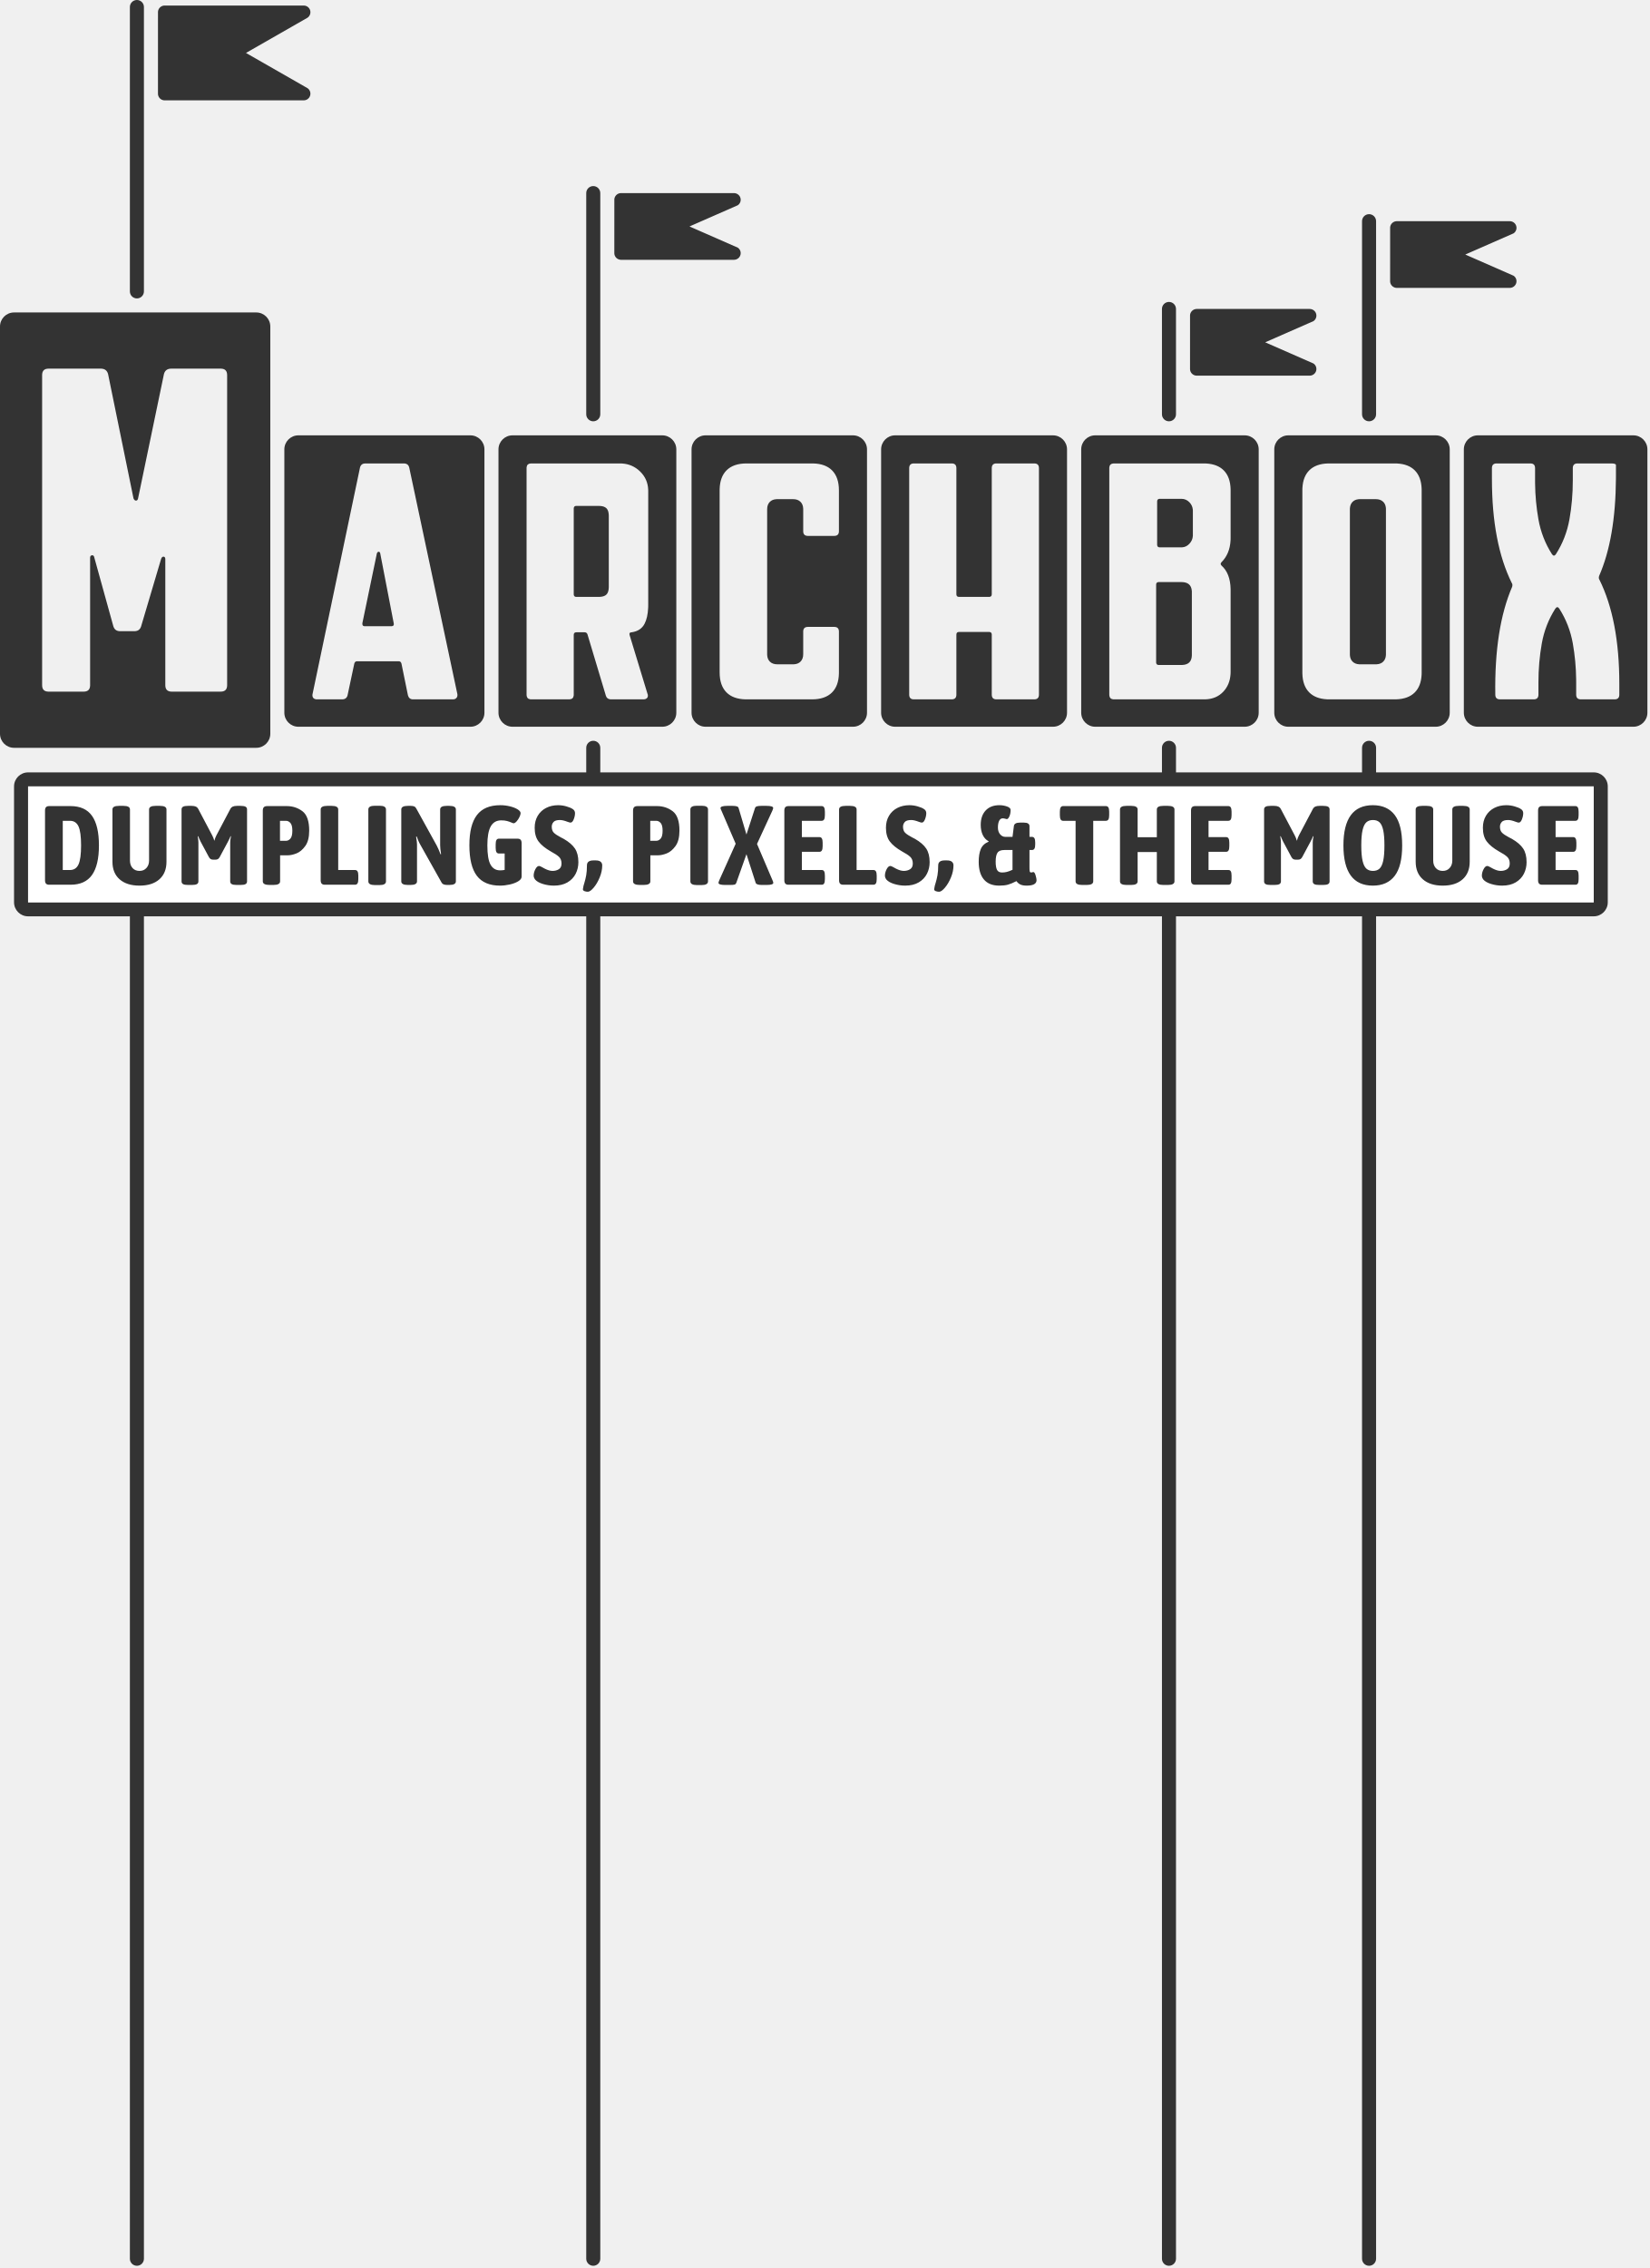
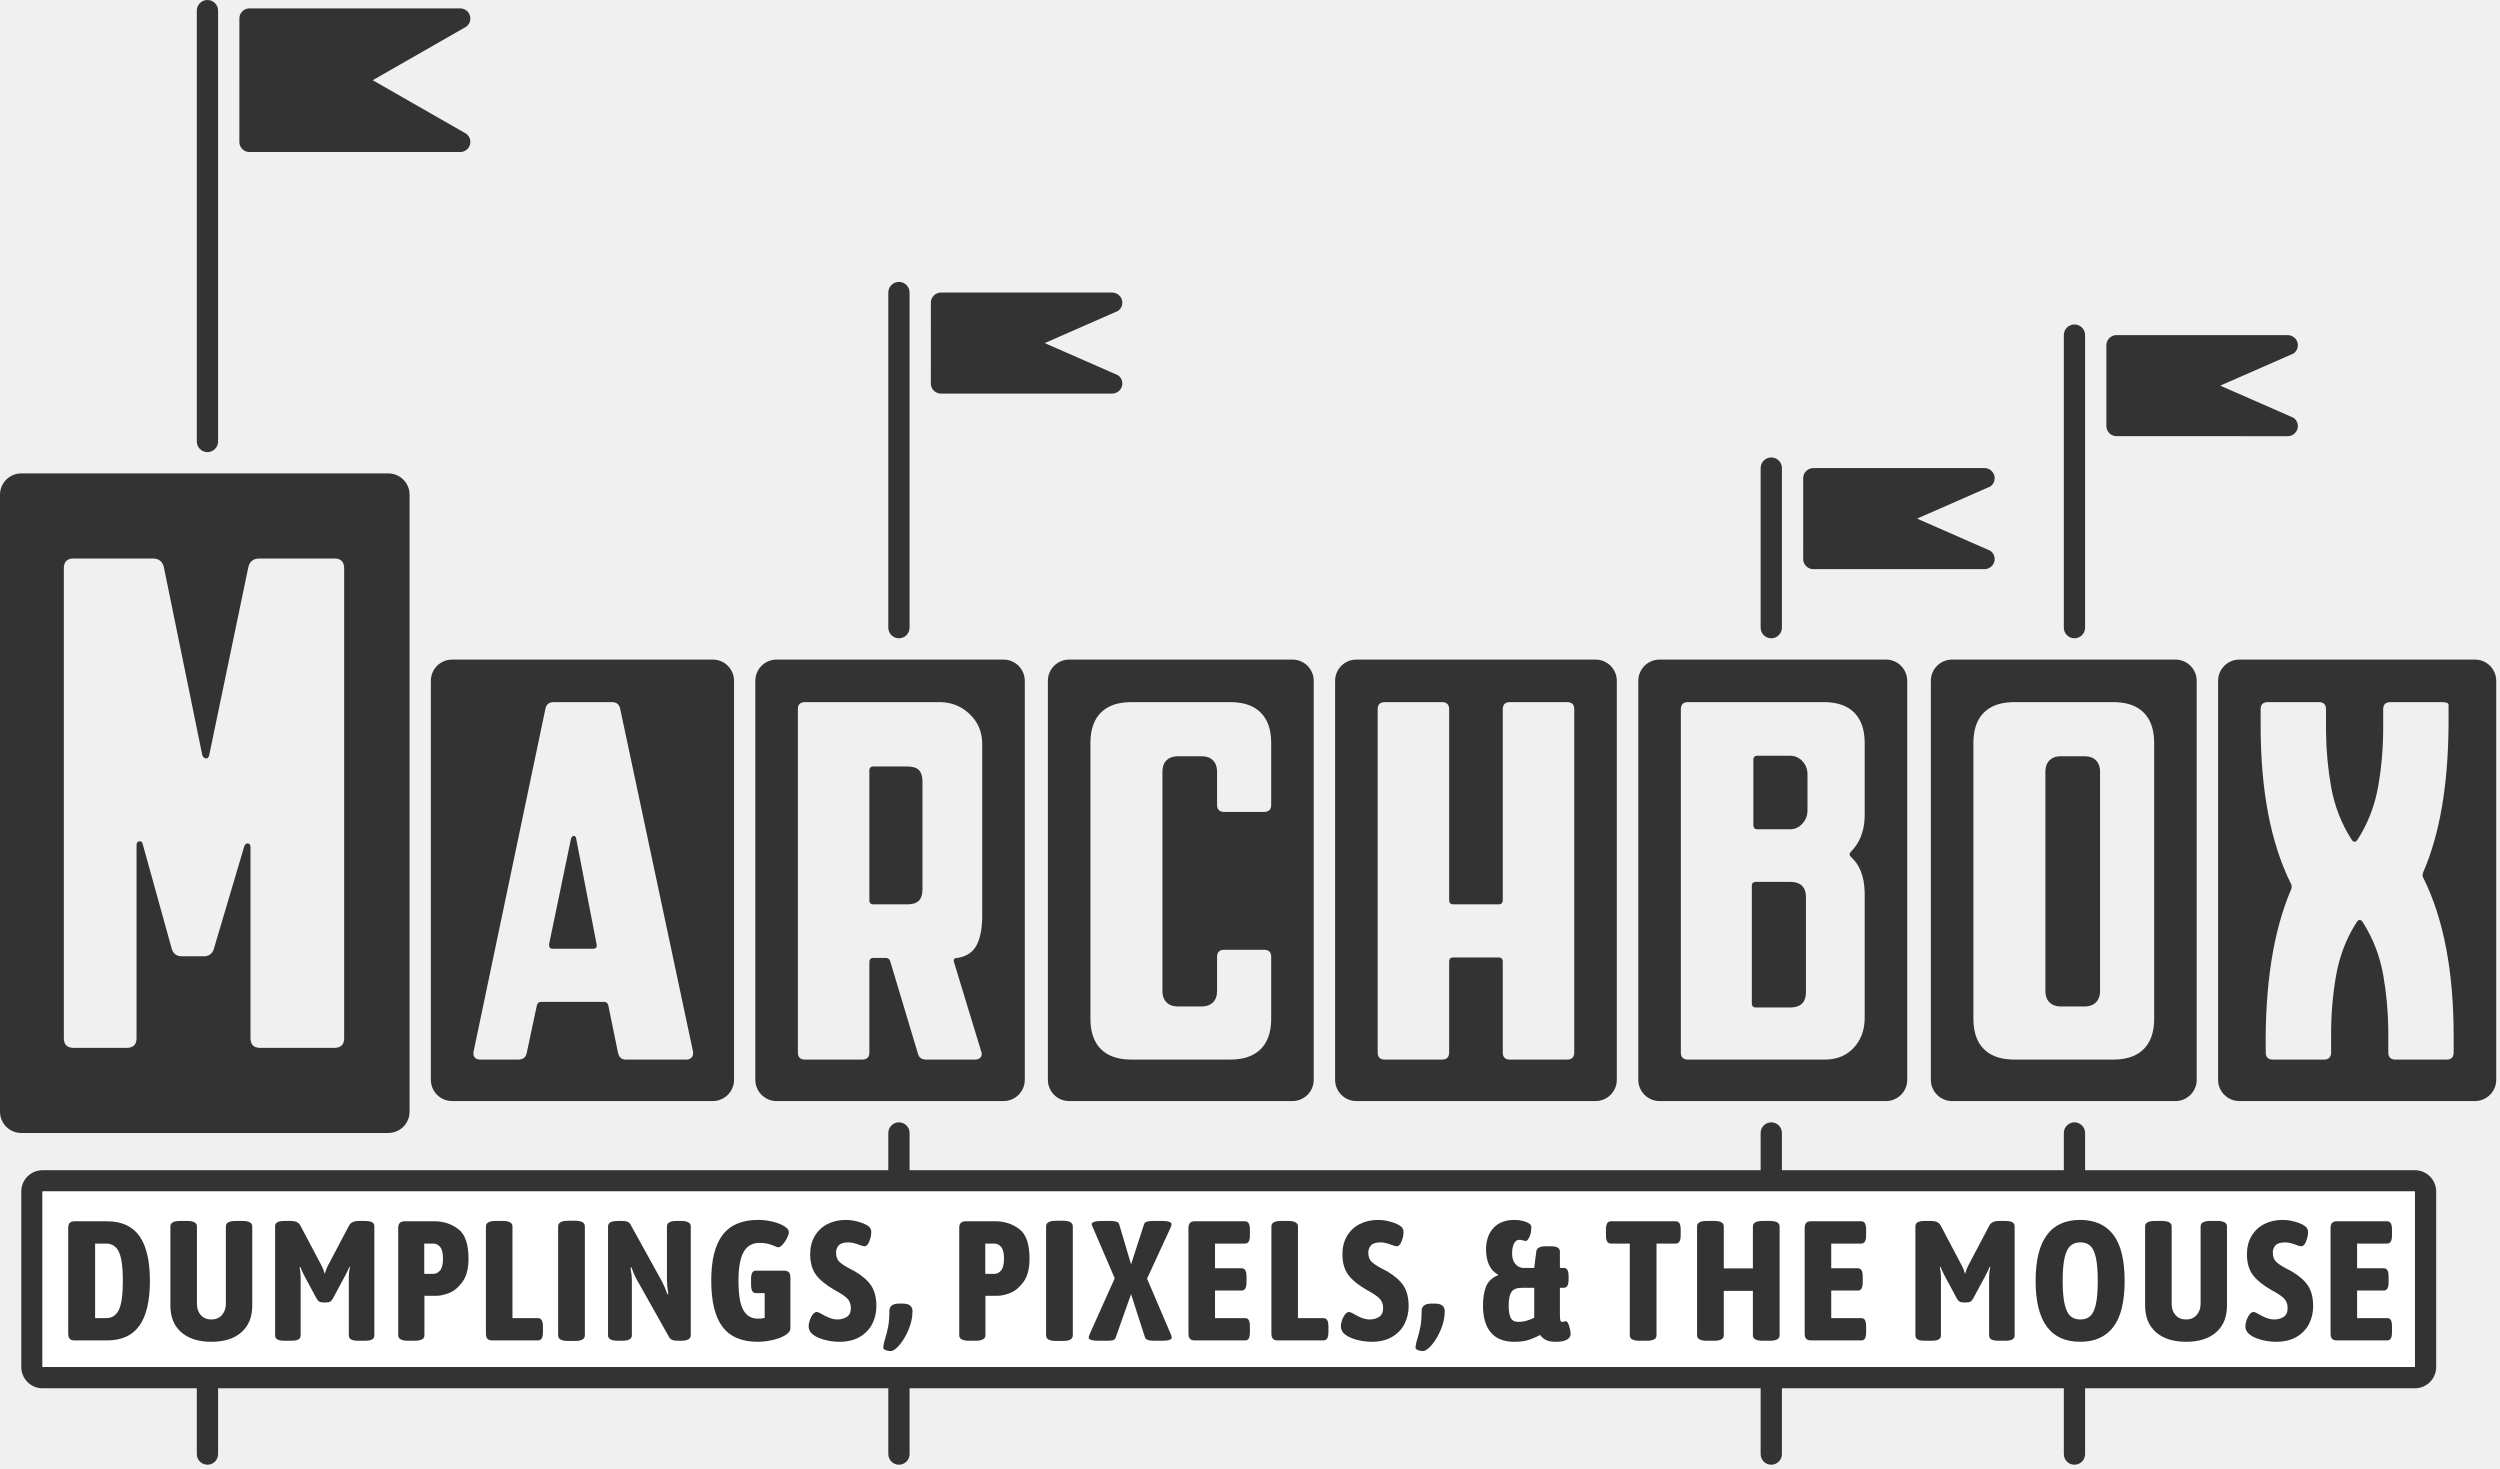
- <svg xmlns="http://www.w3.org/2000/svg" width="470" height="646">
+ <svg xmlns="http://www.w3.org/2000/svg" width="470" height="276">
  <g fill="none" fill-rule="evenodd">
-     <path d="M390 211a2 2 0 012 2v7h62a4 4 0 014 4v33a4 4 0 01-4 4h-62v382.366a2 2 0 01-4 0V261h-53v382.366a2 2 0 01-4 0V261H171v382.366a2 2 0 01-4 0V261H41v382.366a2 2 0 01-4 0V261H8a4 4 0 01-4-4v-33a4 4 0 014-4h159v-7a2 2 0 014 0v7h160v-7a2 2 0 014 0v7h53v-7a2 2 0 012-2zm64 13H8v33h446v-33zM169 53a2 2 0 012 2v63a2 2 0 01-4 0V55a2 2 0 012-2zm164 33a2 2 0 012 2v30a2 2 0 01-4 0V88a2 2 0 012-2zm57-25a2 2 0 012 2v55a2 2 0 01-4 0V63a2 2 0 012-2zm-16.93 27c.846 0 1.593.542 1.843 1.337a1.883 1.883 0 01-.75 2.128L360.41 97.5l13.752 6.035a1.883 1.883 0 01.751 2.128A1.926 1.926 0 01373.07 107l-32.254-.003-.264-.034-.136-.032-.247-.085-.274-.142-.113-.077-.148-.119-.101-.097-.107-.12-.076-.1-.096-.15-.087-.167-.054-.134-.043-.13-.032-.135-.034-.257-.003-.064.003-15.372.017-.16.038-.187.039-.133.066-.168.074-.148.059-.099.143-.194.092-.103.104-.1.146-.117.133-.09.176-.094.144-.062.09-.031.18-.05.186-.031.19-.014L373.07 88zM39 0a2 2 0 012 2v81a2 2 0 11-4 0V2a2 2 0 012-2zm391.07 63c.846 0 1.593.542 1.843 1.337a1.883 1.883 0 01-.75 2.128L417.41 72.5l13.752 6.035a1.883 1.883 0 01.751 2.128A1.926 1.926 0 01430.07 82l-32.254-.003-.264-.034-.136-.032-.247-.085-.274-.142-.113-.077-.148-.119-.101-.097-.107-.12-.076-.1-.096-.15-.087-.167-.054-.134-.043-.13-.032-.135-.034-.257-.003-.064.003-15.372.017-.16.038-.187.039-.133.066-.168.074-.148.059-.099.143-.194.092-.103.104-.1.146-.117.133-.09.176-.094.144-.062.09-.031.18-.05.186-.031.19-.014L430.07 63zm-221-8c.846 0 1.593.542 1.843 1.337a1.883 1.883 0 01-.75 2.128L196.41 64.5l13.752 6.035a1.883 1.883 0 01.751 2.128A1.926 1.926 0 01209.07 74l-32.254-.003-.264-.034-.136-.032-.247-.085-.274-.142-.113-.077-.148-.119-.101-.097-.107-.12-.076-.1-.096-.15-.087-.167-.054-.134-.043-.13-.032-.135-.034-.257-.003-.064.003-15.372.017-.16.038-.187.039-.133.066-.168.074-.148.059-.099.143-.194.092-.103.104-.1.146-.117.133-.09.176-.094.144-.062.09-.031.18-.05.186-.031.19-.014L209.07 55zM86.527 1.58a1.899 1.899 0 011.075 3.465L70.069 15.08l17.533 10.035a1.899 1.899 0 01-1.075 3.465H46.852l-.188-.015-.184-.032-.133-.035-.197-.072-.206-.104-.175-.115-.145-.119-.135-.135-.156-.198-.083-.133-.085-.168-.038-.09-.045-.131-.035-.134-.029-.157-.017-.208.003-23.372.016-.16.027-.14.035-.135.029-.087.113-.255.07-.12.107-.152.09-.108.134-.135.185-.146.195-.12.171-.081.128-.047.086-.026.137-.033.18-.027.145-.01h39.675z" fill="#333" />
+     <path d="M390 211a2 2 0 012 2v7h62a4 4 0 014 4v33a4 4 0 01-4 4H8a4 4 0 01-4-4v-33a4 4 0 014-4h159v-7a2 2 0 014 0v7h160v-7a2 2 0 014 0v7h53v-7a2 2 0 012-2zm64 13H8v33h446v-33zM169 53a2 2 0 012 2v63a2 2 0 01-4 0V55a2 2 0 012-2zm164 33a2 2 0 012 2v30a2 2 0 01-4 0V88a2 2 0 012-2zm57-25a2 2 0 012 2v55a2 2 0 01-4 0V63a2 2 0 012-2zm-16.93 27c.846 0 1.593.542 1.843 1.337a1.883 1.883 0 01-.75 2.128L360.41 97.5l13.752 6.035a1.883 1.883 0 01.751 2.128A1.926 1.926 0 01373.07 107l-32.254-.003-.264-.034-.136-.032-.247-.085-.274-.142-.113-.077-.148-.119-.101-.097-.107-.12-.076-.1-.096-.15-.087-.167-.054-.134-.043-.13-.032-.135-.034-.257-.003-.064.003-15.372.017-.16.038-.187.039-.133.066-.168.074-.148.059-.099.143-.194.092-.103.104-.1.146-.117.133-.09.176-.094.144-.062.09-.031.18-.05.186-.031.19-.014L373.07 88zM39 0a2 2 0 012 2v81a2 2 0 11-4 0V2a2 2 0 012-2zm391.07 63c.846 0 1.593.542 1.843 1.337a1.883 1.883 0 01-.75 2.128L417.41 72.5l13.752 6.035a1.883 1.883 0 01.751 2.128A1.926 1.926 0 01430.07 82l-32.254-.003-.264-.034-.136-.032-.247-.085-.274-.142-.113-.077-.148-.119-.101-.097-.107-.12-.076-.1-.096-.15-.087-.167-.054-.134-.043-.13-.032-.135-.034-.257-.003-.064.003-15.372.017-.16.038-.187.039-.133.066-.168.074-.148.059-.099.143-.194.092-.103.104-.1.146-.117.133-.09.176-.094.144-.062.09-.031.18-.05.186-.031.19-.014L430.07 63zm-221-8c.846 0 1.593.542 1.843 1.337a1.883 1.883 0 01-.75 2.128L196.41 64.5l13.752 6.035a1.883 1.883 0 01.751 2.128A1.926 1.926 0 01209.07 74l-32.254-.003-.264-.034-.136-.032-.247-.085-.274-.142-.113-.077-.148-.119-.101-.097-.107-.12-.076-.1-.096-.15-.087-.167-.054-.134-.043-.13-.032-.135-.034-.257-.003-.064.003-15.372.017-.16.038-.187.039-.133.066-.168.074-.148.059-.099.143-.194.092-.103.104-.1.146-.117.133-.09.176-.094.144-.062.09-.031.18-.05.186-.031.19-.014L209.07 55zM86.527 1.58a1.899 1.899 0 011.075 3.465L70.069 15.08l17.533 10.035a1.899 1.899 0 01-1.075 3.465H46.852l-.188-.015-.184-.032-.133-.035-.197-.072-.206-.104-.175-.115-.145-.119-.135-.135-.156-.198-.083-.133-.085-.168-.038-.09-.045-.131-.035-.134-.029-.157-.017-.208.003-23.372.016-.16.027-.14.035-.135.029-.087.113-.255.07-.12.107-.152.09-.108.134-.135.185-.146.195-.12.171-.081.128-.047.086-.026.137-.033.18-.027.145-.01h39.675zM392 261v12.366a2 2 0 01-4 0V261h-53v12.366a2 2 0 01-4 0V261H171v12.366a2 2 0 01-4 0V261H41v12.366a2 2 0 01-4 0V261h355z" fill="#333" />
    <path fill="#FFF" d="M8 224h446v33H8z" />
    <path d="M20.088 252c2.773 0 4.816-.928 6.128-2.784 1.312-1.856 1.968-4.661 1.968-8.416 0-3.755-.656-6.56-1.968-8.416-1.312-1.856-3.355-2.784-6.128-2.784h-6.08c-.405 0-.704.101-.896.304-.192.203-.288.528-.288.976v19.84c0 .448.096.773.288.976.192.203.49.304.896.304h6.08zm-.16-4.192H17.88v-14.016h2.048c1.13 0 1.941.528 2.432 1.584.49 1.056.736 2.864.736 5.424 0 2.56-.245 4.368-.736 5.424-.49 1.056-1.301 1.584-2.432 1.584zm19.816 4.448c2.41 0 4.293-.597 5.648-1.792 1.355-1.195 2.032-2.87 2.032-5.024v-14.88c0-.683-.619-1.024-1.856-1.024H44.32c-1.237 0-1.856.341-1.856 1.024v14.56c0 .853-.25 1.557-.752 2.112-.501.555-1.157.832-1.968.832-.832 0-1.493-.272-1.984-.816-.49-.544-.736-1.253-.736-2.128v-14.56c0-.683-.619-1.024-1.856-1.024h-1.28c-1.237 0-1.856.341-1.856 1.024v14.88c0 2.155.683 3.83 2.048 5.024 1.365 1.195 3.253 1.792 5.664 1.792zm14.92-.192c.661 0 1.136-.08 1.424-.24.288-.16.432-.421.432-.784v-11.072c0-.405-.064-.992-.192-1.76l.128-.032c.064.15.16.379.288.688.128.31.256.581.384.816l2.368 4.416c.15.277.32.475.512.592.192.117.448.176.768.176h.544c.32 0 .576-.059.768-.176.192-.117.363-.315.512-.592l2.368-4.416c.32-.597.555-1.099.704-1.504l.128.032c-.15.661-.224 1.248-.224 1.76v11.072c0 .363.144.624.432.784.288.16.763.24 1.424.24h1.088c.661 0 1.136-.08 1.424-.24.288-.16.432-.421.432-.784v-20.48c0-.363-.144-.624-.432-.784-.288-.16-.763-.24-1.424-.24h-.992c-.512 0-.917.07-1.216.208a1.514 1.514 0 00-.704.688l-3.968 7.52c-.235.448-.427.96-.576 1.536-.192-.64-.395-1.152-.608-1.536l-3.968-7.52c-.17-.32-.405-.55-.704-.688-.299-.139-.704-.208-1.216-.208h-.992c-.661 0-1.136.08-1.424.24-.288.16-.432.421-.432.784v20.48c0 .363.144.624.432.784.288.16.763.24 1.424.24h1.088zm23.208 0c1.28 0 1.92-.341 1.92-1.024v-7.424H82c.725 0 1.547-.181 2.464-.544.917-.363 1.75-1.061 2.496-2.096.747-1.035 1.12-2.49 1.12-4.368 0-2.73-.645-4.581-1.936-5.552-1.29-.97-2.779-1.456-4.464-1.456h-5.536c-.448 0-.773.101-.976.304-.203.203-.304.528-.304.976v20.16c0 .683.64 1.024 1.92 1.024h1.088zm3.584-12.576H79.76v-5.696h1.696c.49 0 .917.208 1.28.624.363.416.544 1.147.544 2.192 0 1.067-.181 1.813-.544 2.24-.363.427-.79.64-1.28.64zM101.112 252c.341 0 .587-.128.736-.384.15-.256.224-.661.224-1.216v-.992c0-.555-.075-.96-.224-1.216-.15-.256-.395-.384-.736-.384h-4.768V230.56c0-.683-.619-1.024-1.856-1.024h-1.28c-1.237 0-1.856.341-1.856 1.024v20.16c0 .448.096.773.288.976.192.203.49.304.896.304h8.576zm7.016.096c1.216 0 1.824-.352 1.824-1.056v-20.48c0-.704-.608-1.056-1.824-1.056h-1.344c-1.237 0-1.856.352-1.856 1.056v20.48c0 .704.619 1.056 1.856 1.056h1.344zm8.808-.032c1.237 0 1.856-.341 1.856-1.024v-10.528c0-.47-.085-1.195-.256-2.176l.16-.096c.384 1.045.672 1.728.864 2.048l6.112 10.88c.17.363.395.603.672.72.277.117.63.176 1.056.176h.608c1.237 0 1.856-.341 1.856-1.024v-20.48c0-.683-.619-1.024-1.856-1.024h-.768c-1.237 0-1.856.341-1.856 1.024v10.208c0 .576.085 1.419.256 2.528l-.128.064c-.427-1.11-.79-1.941-1.088-2.496l-5.76-10.432c-.17-.363-.384-.603-.64-.72-.256-.117-.597-.176-1.024-.176h-.832c-1.237 0-1.856.341-1.856 1.024v20.48c0 .683.619 1.024 1.856 1.024h.768zm25.512.192c.875 0 1.792-.107 2.752-.32.96-.213 1.765-.517 2.416-.912.65-.395.976-.837.976-1.328v-9.536c0-.448-.096-.773-.288-.976-.192-.203-.49-.304-.896-.304h-5.28c-.32 0-.555.128-.704.384-.15.256-.224.661-.224 1.216v1.024c0 .555.075.96.224 1.216.15.256.384.384.704.384h1.632v4.672c-.363.085-.8.128-1.312.128-1.195 0-2.096-.539-2.704-1.616-.608-1.077-.912-2.917-.912-5.52 0-2.432.32-4.224.96-5.376.64-1.152 1.643-1.728 3.008-1.728.619 0 1.152.059 1.6.176.448.117.853.256 1.216.416.363.16.587.24.672.24.256 0 .544-.176.864-.528a5.05 5.05 0 00.816-1.232c.224-.47.336-.843.336-1.12 0-.363-.277-.72-.832-1.072-.555-.352-1.28-.64-2.176-.864a11.436 11.436 0 00-2.784-.336c-3.008 0-5.227.939-6.656 2.816-1.43 1.877-2.144 4.736-2.144 8.576 0 3.947.71 6.853 2.128 8.72 1.419 1.867 3.621 2.8 6.608 2.8zm15.336 0c1.536 0 2.827-.31 3.872-.928 1.045-.619 1.824-1.435 2.336-2.448.512-1.013.768-2.117.768-3.312 0-1.6-.325-2.89-.976-3.872-.65-.981-1.712-1.899-3.184-2.752a12.118 12.118 0 00-.864-.448c-.896-.47-1.547-.901-1.952-1.296s-.608-.976-.608-1.744c0-.49.165-.928.496-1.312.33-.384.944-.576 1.84-.576.555 0 1.248.16 2.08.48.448.17.757.256.928.256.363 0 .667-.31.912-.928.245-.619.368-1.205.368-1.76 0-.47-.192-.843-.576-1.12-.448-.32-1.077-.592-1.888-.816a8.66 8.66 0 00-2.304-.336c-1.301 0-2.459.261-3.472.784a5.816 5.816 0 00-2.384 2.24c-.576.97-.864 2.107-.864 3.408 0 1.621.368 2.923 1.104 3.904.736.981 1.904 1.93 3.504 2.848 1.045.555 1.813 1.061 2.304 1.52.49.459.736 1.093.736 1.904 0 .768-.256 1.312-.768 1.632-.512.32-1.11.48-1.792.48-.64 0-1.376-.213-2.208-.64-.17-.085-.443-.235-.816-.448-.373-.213-.645-.32-.816-.32-.384 0-.736.31-1.056.928-.32.619-.48 1.227-.48 1.824 0 .363.139.736.416 1.12.47.533 1.216.955 2.24 1.264a10.68 10.68 0 003.104.464zm9.672 1.744c.448 0 1.003-.39 1.664-1.168.661-.779 1.232-1.75 1.712-2.912.48-1.163.72-2.31.72-3.44 0-.427-.15-.768-.448-1.024-.299-.256-.768-.384-1.408-.384h-.64c-1.237 0-1.856.47-1.856 1.408 0 1.11-.07 2.048-.208 2.816a20.106 20.106 0 01-.56 2.304l-.192.64c-.021.17-.059.363-.112.576-.053.213-.08.373-.08.48 0 .235.15.41.448.528.299.117.619.176.96.176zm15.888-1.936c1.28 0 1.92-.341 1.92-1.024v-7.424h2.208c.725 0 1.547-.181 2.464-.544.917-.363 1.75-1.061 2.496-2.096.747-1.035 1.12-2.49 1.12-4.368 0-2.73-.645-4.581-1.936-5.552-1.29-.97-2.779-1.456-4.464-1.456h-5.536c-.448 0-.773.101-.976.304-.203.203-.304.528-.304.976v20.16c0 .683.64 1.024 1.92 1.024h1.088zm3.584-12.576h-1.696v-5.696h1.696c.49 0 .917.208 1.28.624.363.416.544 1.147.544 2.192 0 1.067-.181 1.813-.544 2.24-.363.427-.79.64-1.28.64zm12.936 12.608c1.216 0 1.824-.352 1.824-1.056v-20.48c0-.704-.608-1.056-1.824-1.056h-1.344c-1.237 0-1.856.352-1.856 1.056v20.48c0 .704.619 1.056 1.856 1.056h1.344zm8.136-.032c.576 0 .987-.032 1.232-.096s.421-.245.528-.544l2.88-8.128 2.624 8.16c.128.405.715.608 1.76.608h1.376c1.259 0 1.888-.203 1.888-.608 0-.15-.085-.416-.256-.8l-4.384-10.272 4.352-9.44c.17-.384.256-.65.256-.8 0-.405-.63-.608-1.888-.608h-1.504c-.533 0-.944.043-1.232.128-.288.085-.475.256-.56.512l-2.432 7.52-2.24-7.552c-.064-.235-.245-.395-.544-.48-.299-.085-.693-.128-1.184-.128h-1.504c-.619 0-1.093.053-1.424.16-.33.107-.496.256-.496.448 0 .107.037.245.112.416.075.17.133.299.176.384l4.032 9.376-4.64 10.336c-.17.405-.256.672-.256.8 0 .405.63.608 1.888.608H208zm26.088-.064c.32 0 .55-.128.688-.384.139-.256.208-.661.208-1.216v-.992c0-.555-.07-.96-.208-1.216-.139-.256-.368-.384-.688-.384h-5.664v-5.184h4.992c.32 0 .555-.128.704-.384.15-.256.224-.661.224-1.216v-.992c0-.555-.075-.96-.224-1.216-.15-.256-.384-.384-.704-.384h-4.992v-4.64h5.632c.32 0 .555-.128.704-.384.15-.256.224-.661.224-1.216v-.992c0-.555-.075-.96-.224-1.216-.15-.256-.384-.384-.704-.384h-9.44c-.405 0-.704.101-.896.304-.192.203-.288.528-.288.976v19.84c0 .448.096.773.288.976.192.203.49.304.896.304h9.472zm14.696 0c.341 0 .587-.128.736-.384.15-.256.224-.661.224-1.216v-.992c0-.555-.075-.96-.224-1.216-.15-.256-.395-.384-.736-.384h-4.768V230.56c0-.683-.619-1.024-1.856-1.024h-1.28c-1.237 0-1.856.341-1.856 1.024v20.16c0 .448.096.773.288.976.192.203.49.304.896.304h8.576zm9.064.256c1.536 0 2.827-.31 3.872-.928 1.045-.619 1.824-1.435 2.336-2.448.512-1.013.768-2.117.768-3.312 0-1.6-.325-2.89-.976-3.872-.65-.981-1.712-1.899-3.184-2.752a12.118 12.118 0 00-.864-.448c-.896-.47-1.547-.901-1.952-1.296s-.608-.976-.608-1.744c0-.49.165-.928.496-1.312.33-.384.944-.576 1.84-.576.555 0 1.248.16 2.08.48.448.17.757.256.928.256.363 0 .667-.31.912-.928.245-.619.368-1.205.368-1.76 0-.47-.192-.843-.576-1.12-.448-.32-1.077-.592-1.888-.816a8.66 8.66 0 00-2.304-.336c-1.301 0-2.459.261-3.472.784a5.816 5.816 0 00-2.384 2.24c-.576.97-.864 2.107-.864 3.408 0 1.621.368 2.923 1.104 3.904.736.981 1.904 1.93 3.504 2.848 1.045.555 1.813 1.061 2.304 1.52.49.459.736 1.093.736 1.904 0 .768-.256 1.312-.768 1.632-.512.32-1.11.48-1.792.48-.64 0-1.376-.213-2.208-.64-.17-.085-.443-.235-.816-.448-.373-.213-.645-.32-.816-.32-.384 0-.736.31-1.056.928-.32.619-.48 1.227-.48 1.824 0 .363.139.736.416 1.12.47.533 1.216.955 2.24 1.264a10.68 10.68 0 003.104.464zM267.52 254c.448 0 1.003-.39 1.664-1.168.661-.779 1.232-1.75 1.712-2.912.48-1.163.72-2.31.72-3.44 0-.427-.15-.768-.448-1.024-.299-.256-.768-.384-1.408-.384h-.64c-1.237 0-1.856.47-1.856 1.408 0 1.11-.07 2.048-.208 2.816a20.106 20.106 0 01-.56 2.304l-.192.64c-.021.17-.059.363-.112.576-.053.213-.08.373-.08.48 0 .235.15.41.448.528.299.117.619.176.96.176zm24.944-1.744c1.877 0 2.816-.523 2.816-1.568 0-.277-.09-.73-.272-1.36-.181-.63-.4-.944-.656-.944a.738.738 0 00-.256.064.856.856 0 01-.32.064c-.235 0-.379-.096-.432-.288-.053-.192-.08-.555-.08-1.088v-5.024h.704c.32 0 .555-.128.704-.384.15-.256.224-.661.224-1.216v-.544c0-.555-.075-.96-.224-1.216-.15-.256-.384-.384-.704-.384h-.704v-3.04c0-.683-.533-1.024-1.6-1.024h-1.12c-1.088 0-1.664.341-1.728 1.024l-.384 3.04h-2.016c-.597 0-1.104-.245-1.52-.736-.416-.49-.624-1.13-.624-1.92 0-.81.117-1.45.352-1.92s.576-.704 1.024-.704c.213 0 .443.037.688.112.245.075.4.112.464.112.256 0 .501-.256.736-.768s.352-1.13.352-1.856c0-.405-.341-.73-1.024-.976a6.385 6.385 0 00-2.176-.368c-1.664 0-2.965.501-3.904 1.504-.939 1.003-1.408 2.368-1.408 4.096 0 1.11.192 2.07.576 2.88.384.81.939 1.408 1.664 1.792v.128c-1.088.448-1.83 1.147-2.224 2.096-.395.95-.592 2.16-.592 3.632 0 2.176.49 3.85 1.472 5.024.981 1.173 2.443 1.76 4.384 1.76.981 0 1.803-.09 2.464-.272.661-.181 1.472-.517 2.432-1.008.32.448.704.773 1.152.976.448.203 1.035.304 1.76.304zm-7.008-3.744c-.704 0-1.184-.25-1.44-.752-.256-.501-.384-1.285-.384-2.352 0-1.152.17-1.99.512-2.512.341-.523.992-.784 1.952-.784h2.336v5.632c-.661.299-1.205.501-1.632.608-.427.107-.875.16-1.344.16zm24.112 3.552c1.237 0 1.856-.341 1.856-1.024v-17.248h3.584c.341 0 .587-.128.736-.384.15-.256.224-.661.224-1.216v-.992c0-.555-.075-.96-.224-1.216-.15-.256-.395-.384-.736-.384h-12.16c-.32 0-.555.128-.704.384-.15.256-.224.661-.224 1.216v.992c0 .555.075.96.224 1.216.15.256.384.384.704.384h3.552v17.248c0 .683.619 1.024 1.856 1.024h1.312zm12.68 0c1.216 0 1.824-.341 1.824-1.024v-8.352h5.472v8.352c0 .683.619 1.024 1.856 1.024h1.312c1.237 0 1.856-.341 1.856-1.024v-20.48c0-.683-.619-1.024-1.856-1.024H331.4c-1.237 0-1.856.341-1.856 1.024v7.904h-5.472v-7.904c0-.683-.608-1.024-1.824-1.024h-1.344c-1.237 0-1.856.341-1.856 1.024v20.48c0 .683.619 1.024 1.856 1.024h1.344zm27.688-.064c.32 0 .55-.128.688-.384.139-.256.208-.661.208-1.216v-.992c0-.555-.07-.96-.208-1.216-.139-.256-.368-.384-.688-.384h-5.664v-5.184h4.992c.32 0 .555-.128.704-.384.15-.256.224-.661.224-1.216v-.992c0-.555-.075-.96-.224-1.216-.15-.256-.384-.384-.704-.384h-4.992v-4.64h5.632c.32 0 .555-.128.704-.384.15-.256.224-.661.224-1.216v-.992c0-.555-.075-.96-.224-1.216-.15-.256-.384-.384-.704-.384h-9.44c-.405 0-.704.101-.896.304-.192.203-.288.528-.288.976v19.84c0 .448.096.773.288.976.192.203.49.304.896.304h9.472zm13.104.064c.661 0 1.136-.08 1.424-.24.288-.16.432-.421.432-.784v-11.072c0-.405-.064-.992-.192-1.76l.128-.032c.064.15.16.379.288.688.128.31.256.581.384.816l2.368 4.416c.15.277.32.475.512.592.192.117.448.176.768.176h.544c.32 0 .576-.059.768-.176.192-.117.363-.315.512-.592l2.368-4.416c.32-.597.555-1.099.704-1.504l.128.032c-.15.661-.224 1.248-.224 1.76v11.072c0 .363.144.624.432.784.288.16.763.24 1.424.24h1.088c.661 0 1.136-.08 1.424-.24.288-.16.432-.421.432-.784v-20.48c0-.363-.144-.624-.432-.784-.288-.16-.763-.24-1.424-.24h-.992c-.512 0-.917.07-1.216.208a1.514 1.514 0 00-.704.688l-3.968 7.52c-.235.448-.427.96-.576 1.536-.192-.64-.395-1.152-.608-1.536l-3.968-7.52c-.17-.32-.405-.55-.704-.688-.299-.139-.704-.208-1.216-.208h-.992c-.661 0-1.136.08-1.424.24-.288.16-.432.421-.432.784v20.48c0 .363.144.624.432.784.288.16.763.24 1.424.24h1.088zm28.04.192c2.73 0 4.805-.928 6.224-2.784 1.419-1.856 2.128-4.747 2.128-8.672 0-3.925-.71-6.816-2.128-8.672-1.419-1.856-3.493-2.784-6.224-2.784-5.59 0-8.384 3.819-8.384 11.456s2.795 11.456 8.384 11.456zm.032-4.192c-.768 0-1.392-.213-1.872-.64-.48-.427-.843-1.173-1.088-2.24-.245-1.067-.368-2.528-.368-4.384 0-1.856.123-3.312.368-4.368.245-1.056.608-1.797 1.088-2.224.48-.427 1.104-.64 1.872-.64s1.387.213 1.856.64c.47.427.821 1.168 1.056 2.224.235 1.056.352 2.512.352 4.368 0 1.877-.117 3.344-.352 4.4-.235 1.056-.587 1.797-1.056 2.224-.47.427-1.088.64-1.856.64zm19.88 4.192c2.41 0 4.293-.597 5.648-1.792 1.355-1.195 2.032-2.87 2.032-5.024v-14.88c0-.683-.619-1.024-1.856-1.024h-1.248c-1.237 0-1.856.341-1.856 1.024v14.56c0 .853-.25 1.557-.752 2.112-.501.555-1.157.832-1.968.832-.832 0-1.493-.272-1.984-.816-.49-.544-.736-1.253-.736-2.128v-14.56c0-.683-.619-1.024-1.856-1.024h-1.28c-1.237 0-1.856.341-1.856 1.024v14.88c0 2.155.683 3.83 2.048 5.024 1.365 1.195 3.253 1.792 5.664 1.792zm16.904 0c1.536 0 2.827-.31 3.872-.928 1.045-.619 1.824-1.435 2.336-2.448.512-1.013.768-2.117.768-3.312 0-1.6-.325-2.89-.976-3.872-.65-.981-1.712-1.899-3.184-2.752a12.118 12.118 0 00-.864-.448c-.896-.47-1.547-.901-1.952-1.296s-.608-.976-.608-1.744c0-.49.165-.928.496-1.312.33-.384.944-.576 1.84-.576.555 0 1.248.16 2.08.48.448.17.757.256.928.256.363 0 .667-.31.912-.928.245-.619.368-1.205.368-1.76 0-.47-.192-.843-.576-1.12-.448-.32-1.077-.592-1.888-.816a8.66 8.66 0 00-2.304-.336c-1.301 0-2.459.261-3.472.784a5.816 5.816 0 00-2.384 2.24c-.576.97-.864 2.107-.864 3.408 0 1.621.368 2.923 1.104 3.904.736.981 1.904 1.93 3.504 2.848 1.045.555 1.813 1.061 2.304 1.52.49.459.736 1.093.736 1.904 0 .768-.256 1.312-.768 1.632-.512.32-1.11.48-1.792.48-.64 0-1.376-.213-2.208-.64-.17-.085-.443-.235-.816-.448-.373-.213-.645-.32-.816-.32-.384 0-.736.31-1.056.928-.32.619-.48 1.227-.48 1.824 0 .363.139.736.416 1.12.47.533 1.216.955 2.24 1.264a10.68 10.68 0 003.104.464zM448.8 252c.32 0 .55-.128.688-.384.139-.256.208-.661.208-1.216v-.992c0-.555-.07-.96-.208-1.216-.139-.256-.368-.384-.688-.384h-5.664v-5.184h4.992c.32 0 .555-.128.704-.384.15-.256.224-.661.224-1.216v-.992c0-.555-.075-.96-.224-1.216-.15-.256-.384-.384-.704-.384h-4.992v-4.64h5.632c.32 0 .555-.128.704-.384.15-.256.224-.661.224-1.216v-.992c0-.555-.075-.96-.224-1.216-.15-.256-.384-.384-.704-.384h-9.44c-.405 0-.704.101-.896.304-.192.203-.288.528-.288.976v19.84c0 .448.096.773.288.976.192.203.49.304.896.304h9.472z" fill="#333" fill-rule="nonzero" />
    <path d="M73 89a4 4 0 014 4v116a4 4 0 01-4 4H4a4 4 0 01-4-4V93a4 4 0 014-4h69zm61 35a4 4 0 014 4v75a4 4 0 01-4 4H85a4 4 0 01-4-4v-75a4 4 0 014-4h49zm54.66 0a4 4 0 014 4v75a4 4 0 01-4 4H146a4 4 0 01-4-4v-75a4 4 0 014-4h42.66zm54.32 0a4 4 0 014 4v75a4 4 0 01-4 4H201a4 4 0 01-4-4v-75a4 4 0 014-4h41.98zm56.98 0a4 4 0 014 4v75a4 4 0 01-4 4H255a4 4 0 01-4-4v-75a4 4 0 014-4h44.96zm54.6 0a4 4 0 014 4v75a4 4 0 01-4 4H312a4 4 0 01-4-4v-75a4 4 0 014-4h42.56zm54.42 0a4 4 0 014 4v75a4 4 0 01-4 4H367a4 4 0 01-4-4v-75a4 4 0 014-4h41.98zm56.31 0a4 4 0 014 4v75a4 4 0 01-4 4H421a4 4 0 01-4-4v-75a4 4 0 014-4h44.29zm-350.253 8h-10.944l-.162.005c-.631.041-1.058.328-1.28.86l-.051.139-.043.148-13.536 64.608-.017.163c-.024.371.061.669.257.893.168.192.4.312.693.36l.153.018.162.006h7.2l.162-.005c.632-.041 1.059-.328 1.28-.86l.052-.139.042-.148 1.92-9.024.043-.128c.107-.282.277-.454.51-.517l.104-.02.111-.007h11.904l.112.007c.25.031.439.172.564.423l.05.114.042.128 1.824 8.928.043.16c.184.622.553.977 1.105 1.066l.143.016.15.006h11.423l.16-.007c.31-.027.56-.137.752-.329.16-.16.263-.344.309-.553l.02-.129.007-.134v-.288l-13.728-64.608-.042-.148c-.188-.574-.58-.902-1.178-.984l-.154-.015-.162-.005zm156.059 0h-10.752c-.843 0-1.29.397-1.34 1.19l-.004.154v64.512c0 .843.397 1.29 1.19 1.34l.154.004h10.752c.843 0 1.29-.397 1.34-1.19l.004-.154v-17.088c0-.47.215-.724.645-.763l.123-.005h8.544c.47 0 .724.215.763.645l.005.123v17.088c0 .843.397 1.29 1.19 1.34l.154.004h10.752c.843 0 1.29-.397 1.34-1.19l.004-.154v-64.512c0-.843-.397-1.29-1.19-1.34l-.154-.004h-10.752c-.843 0-1.29.397-1.34 1.19l-.004.154v35.904c0 .47-.215.724-.645.763l-.123.005h-8.544c-.47 0-.724-.215-.763-.645l-.005-.123v-35.904c0-.843-.397-1.29-1.19-1.34l-.154-.004zm-94.504 0h-25.248l-.153.005c-.695.043-1.086.39-1.172 1.041l-.014.145-.005.153v64.512l.005.153c.043.695.39 1.086 1.041 1.172l.145.014.153.005h10.752l.153-.005c.695-.043 1.086-.39 1.172-1.041l.014-.145.005-.153v-16.992l.005-.123c.032-.352.208-.56.528-.624l.112-.016.123-.005h2.304l.13.007a.776.776 0 01.638.423l.053.114.043.128 5.184 17.28.043.148c.187.574.58.902 1.177.984l.154.015.162.005h9.216l.16-.006c.31-.023.56-.117.752-.282.224-.192.336-.448.336-.768 0-.096-.008-.184-.024-.264l-.03-.114-.042-.102-5.121-16.815c-.132-.502.071-.753.609-.753 1.728-.256 2.944-1.056 3.648-2.4.616-1.176.963-2.72 1.04-4.63l.012-.416.004-.426v-32.352l-.006-.333c-.074-2.093-.856-3.854-2.346-5.283-1.407-1.35-3.084-2.093-5.032-2.232l-.347-.018-.333-.006zm54.712 0H212.68c-2.496 0-4.4.656-5.712 1.968-1.25 1.25-1.904 3.036-1.964 5.36l-.004.352v51.84c0 2.496.656 4.4 1.968 5.712 1.25 1.25 3.036 1.904 5.36 1.964l.352.004h18.624c2.496 0 4.4-.656 5.712-1.968 1.25-1.25 1.904-3.036 1.964-5.36l.004-.352v-11.616c0-.843-.397-1.29-1.19-1.34l-.154-.004h-7.488c-.843 0-1.29.397-1.34 1.19l-.004.154v6.432c0 .896-.256 1.6-.768 2.112-.465.465-1.09.72-1.872.762l-.24.006h-4.512c-.896 0-1.6-.256-2.112-.768-.465-.465-.72-1.09-.762-1.872l-.006-.24v-41.28c0-.896.256-1.6.768-2.112.465-.465 1.09-.72 1.872-.762l.24-.006h4.512c.896 0 1.6.256 2.112.768.465.465.72 1.09.762 1.872l.006.24v6.24c0 .843.397 1.29 1.19 1.34l.154.004h7.488c.843 0 1.29-.397 1.34-1.19l.004-.154V139.68c0-2.496-.656-4.4-1.968-5.712-1.25-1.25-3.036-1.904-5.36-1.964l-.352-.004zm111.576 0h-25.536l-.153.005c-.695.043-1.086.39-1.172 1.041l-.014.145-.005.153v64.512l.005.153c.043.695.39 1.086 1.041 1.172l.145.014.153.005h25.728l.333-.006c2.087-.07 3.784-.804 5.091-2.202 1.231-1.317 1.912-2.967 2.041-4.95l.017-.354.006-.36v-23.232l-.004-.372c-.067-2.95-.93-5.161-2.588-6.636-.32-.32-.32-.64 0-.96 1.578-1.578 2.435-3.636 2.572-6.174l.015-.366.005-.372V139.68l-.004-.353c-.06-2.323-.714-4.11-1.964-5.359-1.184-1.184-2.85-1.833-4.997-1.95l-.362-.014-.353-.004zm93.064 0h-9.6c-.843 0-1.29.397-1.34 1.19l-.004.154v3.072c0 12.16 1.888 22.048 5.664 29.664.192.256.224.608.096 1.056-3.392 7.872-4.992 18.112-4.8 30.72 0 .843.397 1.29 1.19 1.34l.154.004h9.6c.843 0 1.29-.397 1.34-1.19l.004-.154V194.4c0-3.84.32-7.552.96-11.136.64-3.584 1.92-6.88 3.84-9.888.384-.576.768-.576 1.152 0 1.92 3.008 3.2 6.304 3.84 9.888a62.81 62.81 0 01.953 10.179l.007.957v3.456c0 .843.397 1.29 1.19 1.34l.154.004h9.6c.843 0 1.29-.397 1.34-1.19l.004-.154v-3.072c0-12.16-1.888-22.048-5.664-29.664-.192-.256-.224-.608-.096-1.056 3.127-7.13 4.726-16.4 4.798-27.809l.002-.799v-2.976c0-.299-.39-.458-1.17-.478l-.174-.002h-9.6c-.843 0-1.29.397-1.34 1.19l-.004.154v3.456c0 3.84-.32 7.552-.96 11.136-.64 3.584-1.92 6.88-3.84 9.888-.384.576-.768.576-1.152 0-1.92-3.008-3.2-6.304-3.84-9.888a62.81 62.81 0 01-.953-10.179l-.007-.957v-3.456c0-.843-.397-1.29-1.19-1.34l-.154-.004zm-38.64 0H378.68l-.353.004c-2.323.06-4.11.714-5.359 1.964-1.184 1.184-1.833 2.85-1.95 4.997l-.014.362-.004.353v51.84l.004.353c.06 2.323.714 4.11 1.964 5.359 1.184 1.184 2.85 1.833 4.997 1.95l.362.014.353.004h18.624l.353-.004c2.323-.06 4.11-.714 5.359-1.964 1.184-1.184 1.833-2.85 1.95-4.997l.014-.362.004-.353v-51.84l-.004-.353c-.06-2.323-.714-4.11-1.964-5.359-1.184-1.184-2.85-1.833-4.997-1.95l-.362-.014-.353-.004zM28.691 105H13.84c-1.165 0-1.777.554-1.835 1.66l-.005.18v88.32c0 1.165.554 1.777 1.66 1.835l.18.005h9.989c1.165 0 1.777-.554 1.835-1.66l.005-.18v-36.274c0-.438.175-.68.525-.723.316-.04.525.116.627.467l.03.124 5.389 19.452c.247.99.844 1.513 1.79 1.571l.181.006h4.075c.99 0 1.63-.466 1.92-1.397l.051-.18 5.652-19.057c.175-.439.416-.636.722-.592.273.04.424.234.455.584l.005.139v35.88c0 1.165.554 1.777 1.661 1.835l.18.005h13.93c1.166 0 1.778-.554 1.836-1.66l.005-.18v-88.32c0-1.165-.554-1.777-1.66-1.835l-.18-.005H48.8c-1.072 0-1.756.466-2.052 1.397l-.05.18-7.36 35.354c-.088.439-.286.658-.592.658-.273 0-.494-.174-.662-.52l-.061-.138-7.229-35.354c-.247-.99-.883-1.513-1.906-1.572L28.69 105zm307.853 60.792c1.842 0 2.83.828 2.96 2.483l.012.195.004.202v17.856l-.004.202c-.066 1.72-.987 2.61-2.763 2.674l-.209.004h-6.432l-.123-.005c-.352-.032-.56-.208-.624-.528l-.016-.112-.005-.123v-22.08l.005-.123c.032-.352.208-.56.528-.624l.112-.016.123-.005h6.432zm55.384-23.616c.896 0 1.6.256 2.112.768.419.419.666.966.743 1.642l.019.23.006.24v41.28l-.006.24c-.043.782-.297 1.407-.762 1.872-.465.465-1.09.72-1.872.762l-.24.006h-4.512l-.24-.006c-.782-.043-1.407-.297-1.872-.762-.419-.419-.666-.966-.743-1.642l-.019-.23-.006-.24v-41.28l.006-.24c.043-.782.297-1.407.762-1.872.419-.419.966-.666 1.642-.743l.23-.019.24-.006h4.512zm-284.043 14.976c.168 0 .291.09.37.27l.035.097.027.113 3.862 19.991c.067.458-.125.705-.576.74l-.118.005h-7.584l-.116-.006c-.296-.03-.474-.177-.533-.444l-.017-.105-.006-.117v-.192l4.128-19.872.05-.113c.123-.245.282-.367.478-.367zm62.659-13.056c1.024 0 1.76.224 2.208.672.373.373.591.947.653 1.72l.014.238.005.25v20.16l-.005.25c-.034.895-.256 1.547-.667 1.958-.41.41-1.063.633-1.958.667l-.25.005h-6.336l-.123-.005c-.352-.032-.56-.208-.624-.528l-.016-.112-.005-.123v-24.384l.005-.123c.032-.352.208-.56.528-.624l.112-.016.123-.005h6.336zm166-2.016c.896 0 1.664.336 2.304 1.008.533.56.844 1.22.933 1.98l.02.231.007.237v6.912l-.007.222c-.049.807-.366 1.533-.953 2.178-.59.65-1.29 1-2.1 1.05l-.204.006H330.4l-.123-.005c-.352-.032-.56-.208-.624-.528l-.016-.112-.005-.123v-12.288l.005-.123c.032-.352.208-.56.528-.624l.112-.016.123-.005h6.144z" fill="#333" />
  </g>
</svg>
